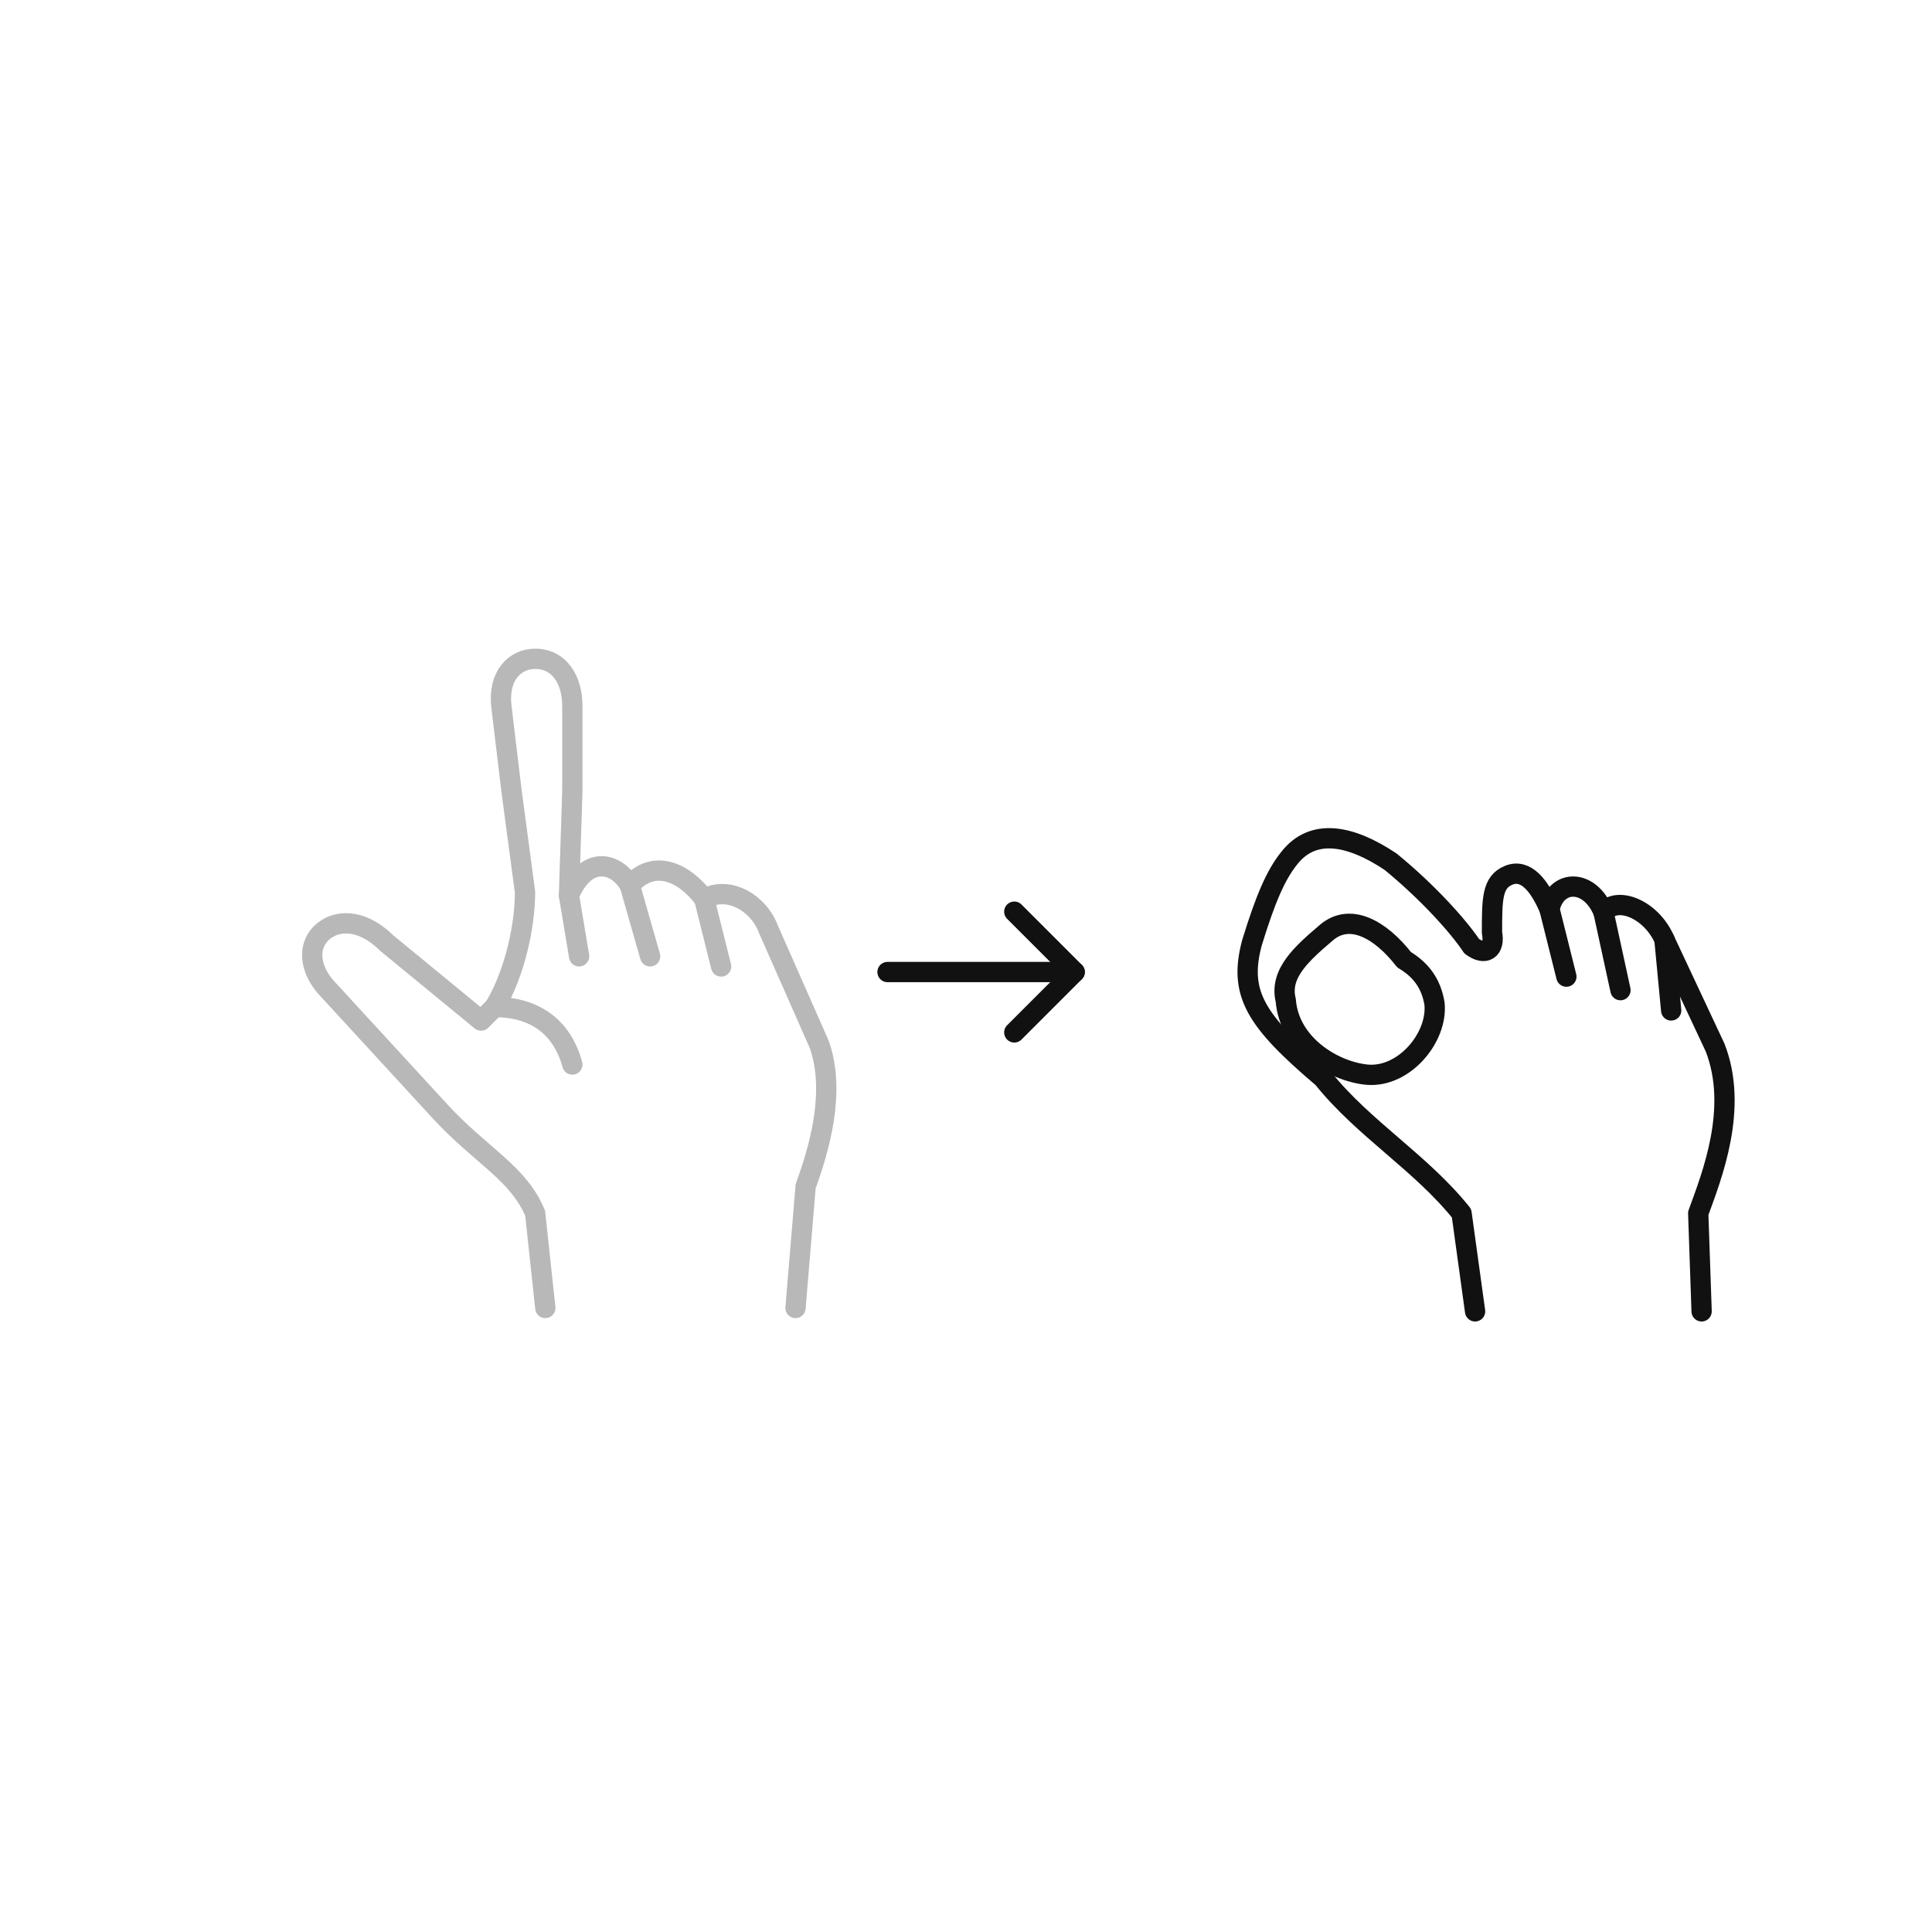
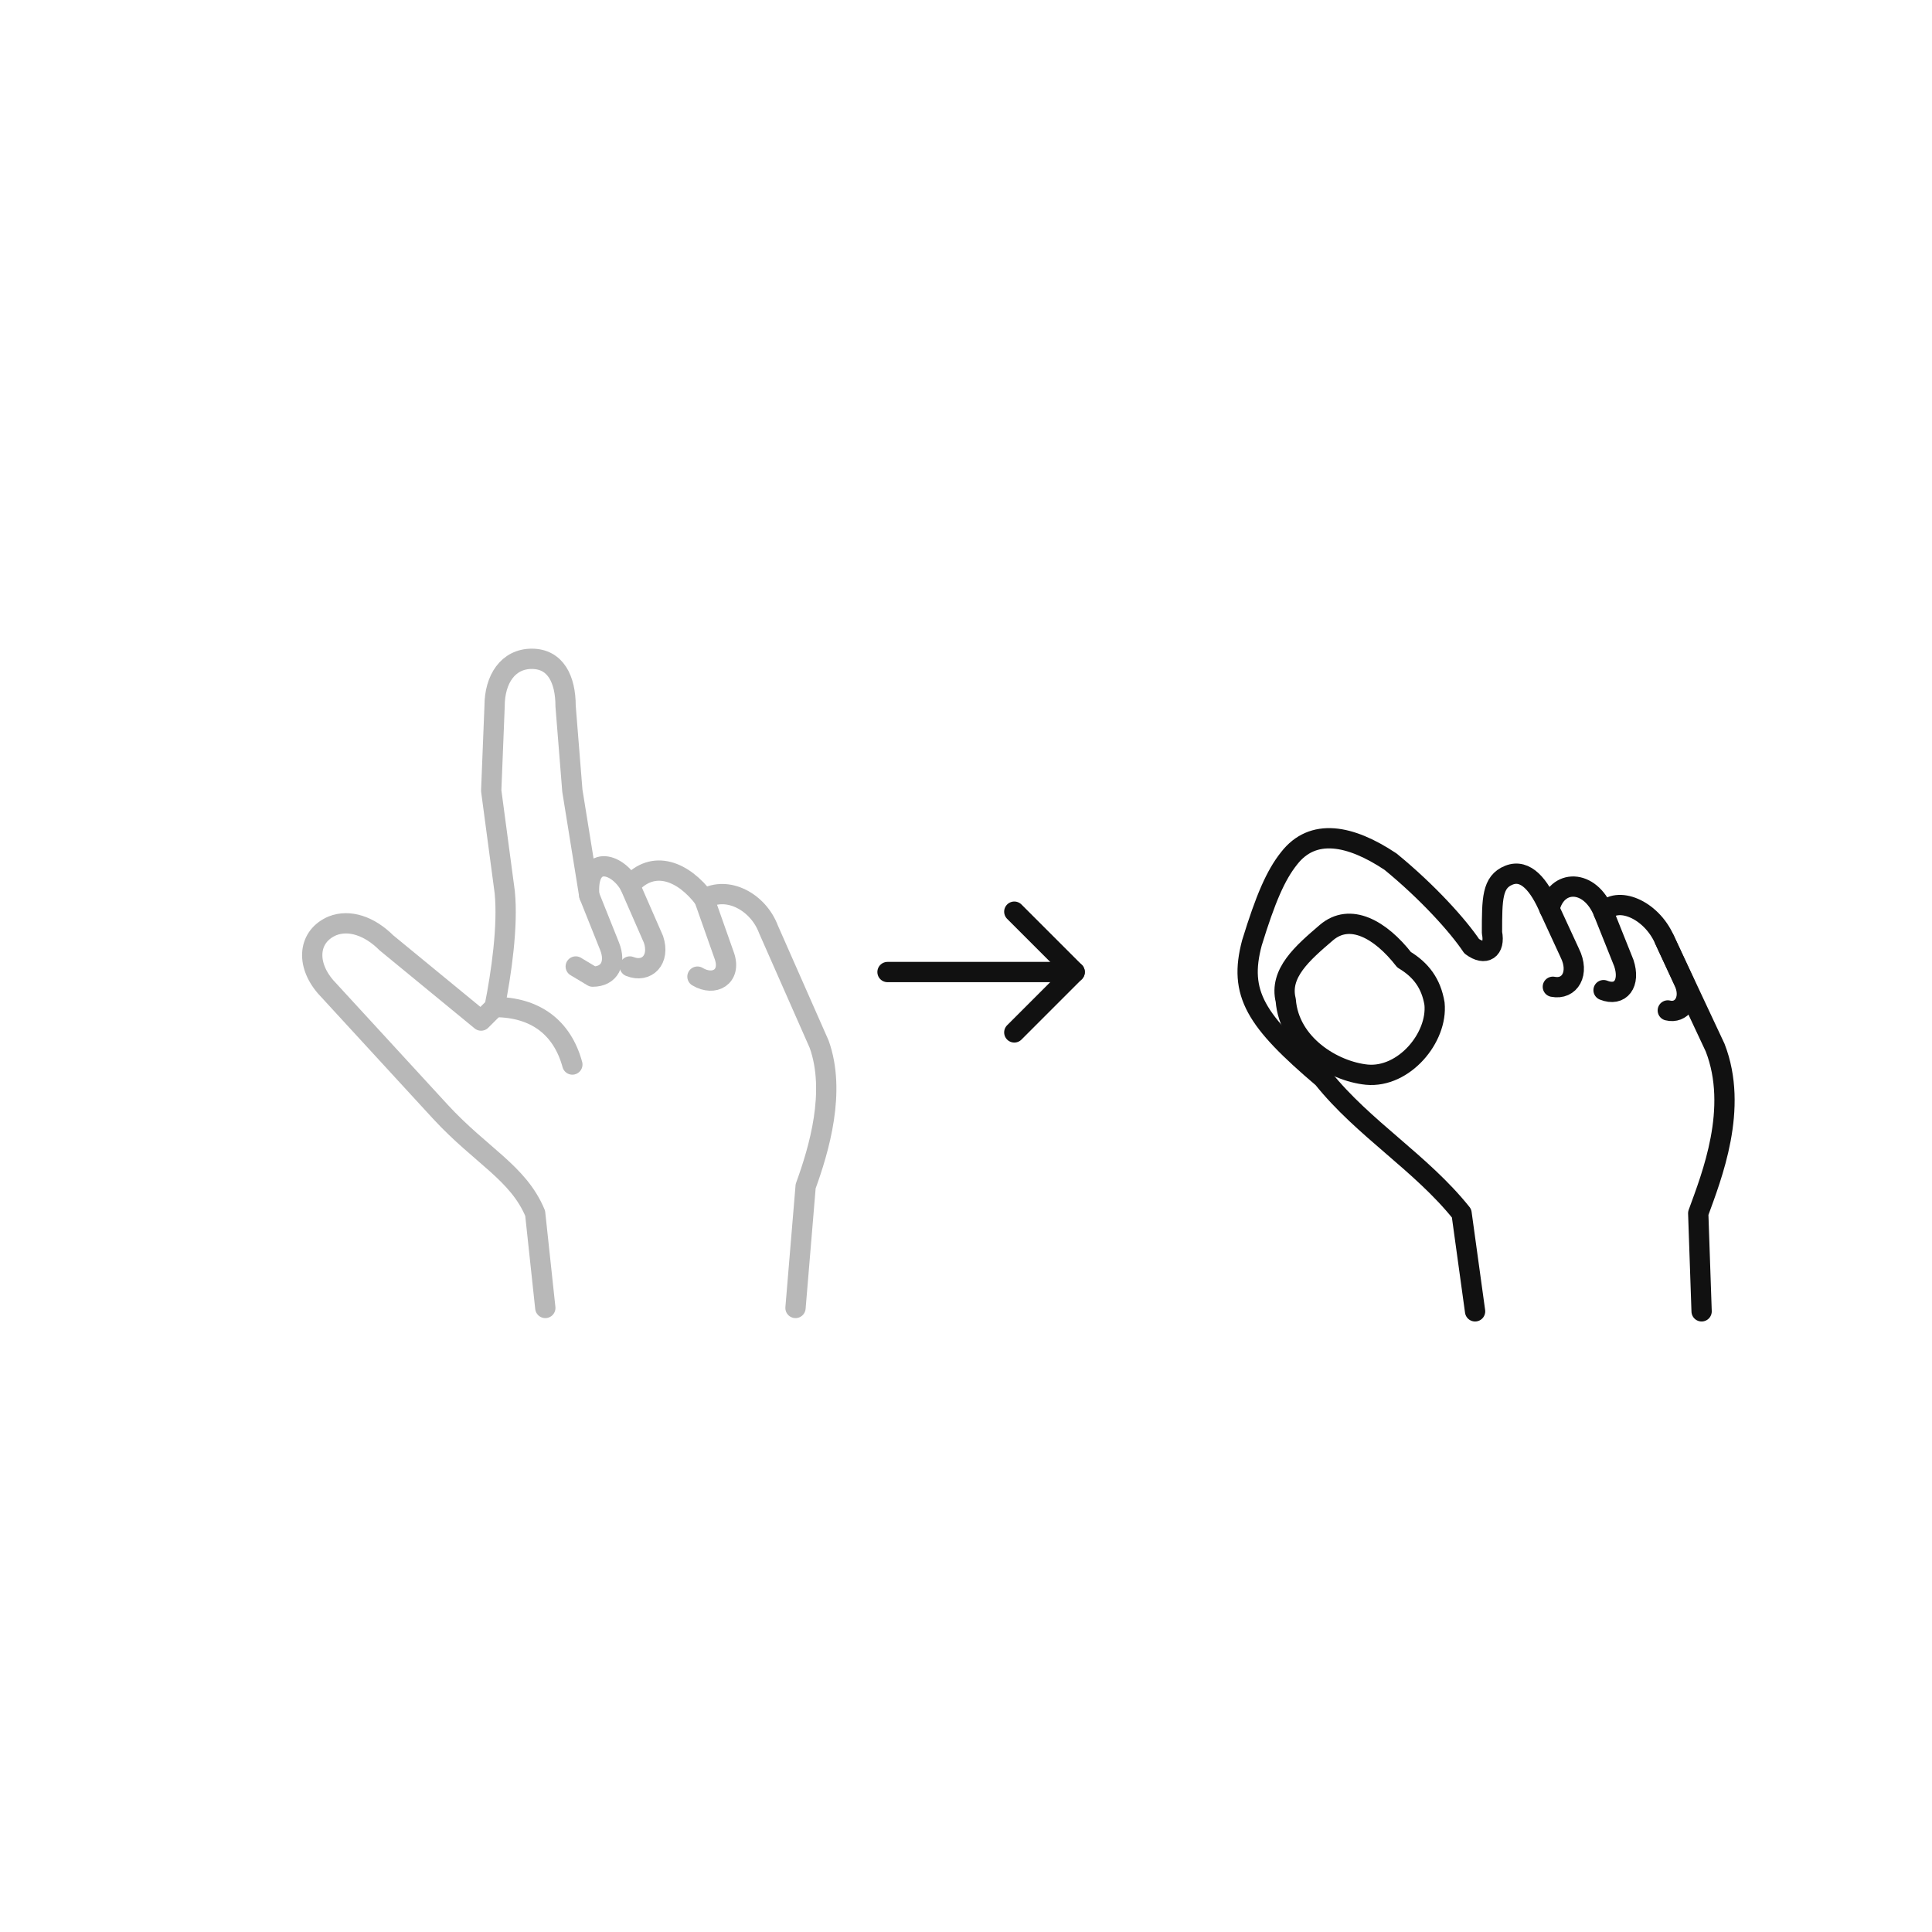
<svg xmlns="http://www.w3.org/2000/svg" width="320" height="320" viewBox="0 0 320 320" role="img" aria-labelledby="title desc">
  <g id="start" stroke="#B8B8B8" fill="none" stroke-width="6" stroke-linecap="round" stroke-linejoin="round" transform="translate(8 66) scale(.56)">
-     <path d="M 147,269 L 144,241 C 139,229 128,224 116,211 L 82,174 C 76,167 77,159 84,156 C 89,154 95,156 100,161 L 128,184 L 132,180 C 138,170 141,156 141,146 L 137,116 L 134,91 C 133,82 138,77 144,77 C 151,77 155,83 155,91 L 155,116 L 154,147 C 159,135 168,137 172,144 C 179,136 188,140 194,148 C 201,144 210,149 213,157 L 228,191 C 233,205 228,222 224,233 L 221,269" />
-     <path d="M 154,147 L 157,165" />
-     <path d="M 172,144 L 178,165" />
-     <path d="M 194,148 L 199,168" />
+     <path d="M 147,269 L 144,241 C 139,229 128,224 116,211 L 82,174 C 76,167 77,159 84,156 C 89,154 95,156 100,161 L 128,184 L 132,180 C 134,170 136,156 135,146 L 131,116 L 132,91 C 132,83 136,77 143,77 C 150,77 153,83 153,91 L 155,116 L 160,147 C 159,135 168,137 172,144 C 179,136 188,140 194,148 C 201,144 210,149 213,157 L 228,191 C 233,205 228,222 224,233 L 221,269" />
+     <path d="M 160,147 L 166,162 C 168,167 166,171 161,171 L 156,168" />
+     <path d="M 172,144 L 179,160 C 181,166 177,170 172,168" />
+     <path d="M 194,148 L 200,165 C 202,171 197,174 192,171" />
    <path d="M 132,180 C 144,180 152,186 155,197" />
  </g>
  <g id="end" stroke="#111111" fill="none" stroke-width="6" stroke-linecap="round" stroke-linejoin="round" transform="translate(162 66) scale(.56)">
    <path d="M 147,270 L 143,241 C 131,226 114,216 102,201 C 82,184 77,176 81,161 C 85,148 88,141 92,136 C 99,127 110,129 122,137 C 133,146 142,156 146,162 C 150,165 153,163 152,158 C 152,148 152,143 157,141 C 162,139 166,144 169,151 C 171,142 181,142 185,152 C 189,147 199,151 203,160 L 218,192 C 225,210 217,230 213,241 L 214,270" />
    <path d="M 126,166 C 119,157 110,152 103,158 C 96,164 89,170 91,178 C 92,191 105,199 115,200 C 126,201 136,189 135,179 C 134,173 131,169 126,166" />
-     <path d="M 169,151 L 174,171" />
-     <path d="M 185,152 L 190,175" />
-     <path d="M 203,160 L 205,181" />
+     <path d="M 169,151 L 175,164 C 178,170 175,175 170,174" />
+     <path d="M 185,152 L 191,167 C 193,173 190,177 185,175" />
+     <path d="M 203,160 L 209,173 C 211,178 208,182 204,181" />
  </g>
  <g id="motion" stroke="#111111" fill="none" stroke-width="3.36" stroke-linecap="round" stroke-linejoin="round">
    <path d="M 147,161 L 178,161" />
    <path d="M 168,151 L 178,161 L 168,171" />
  </g>
</svg>
